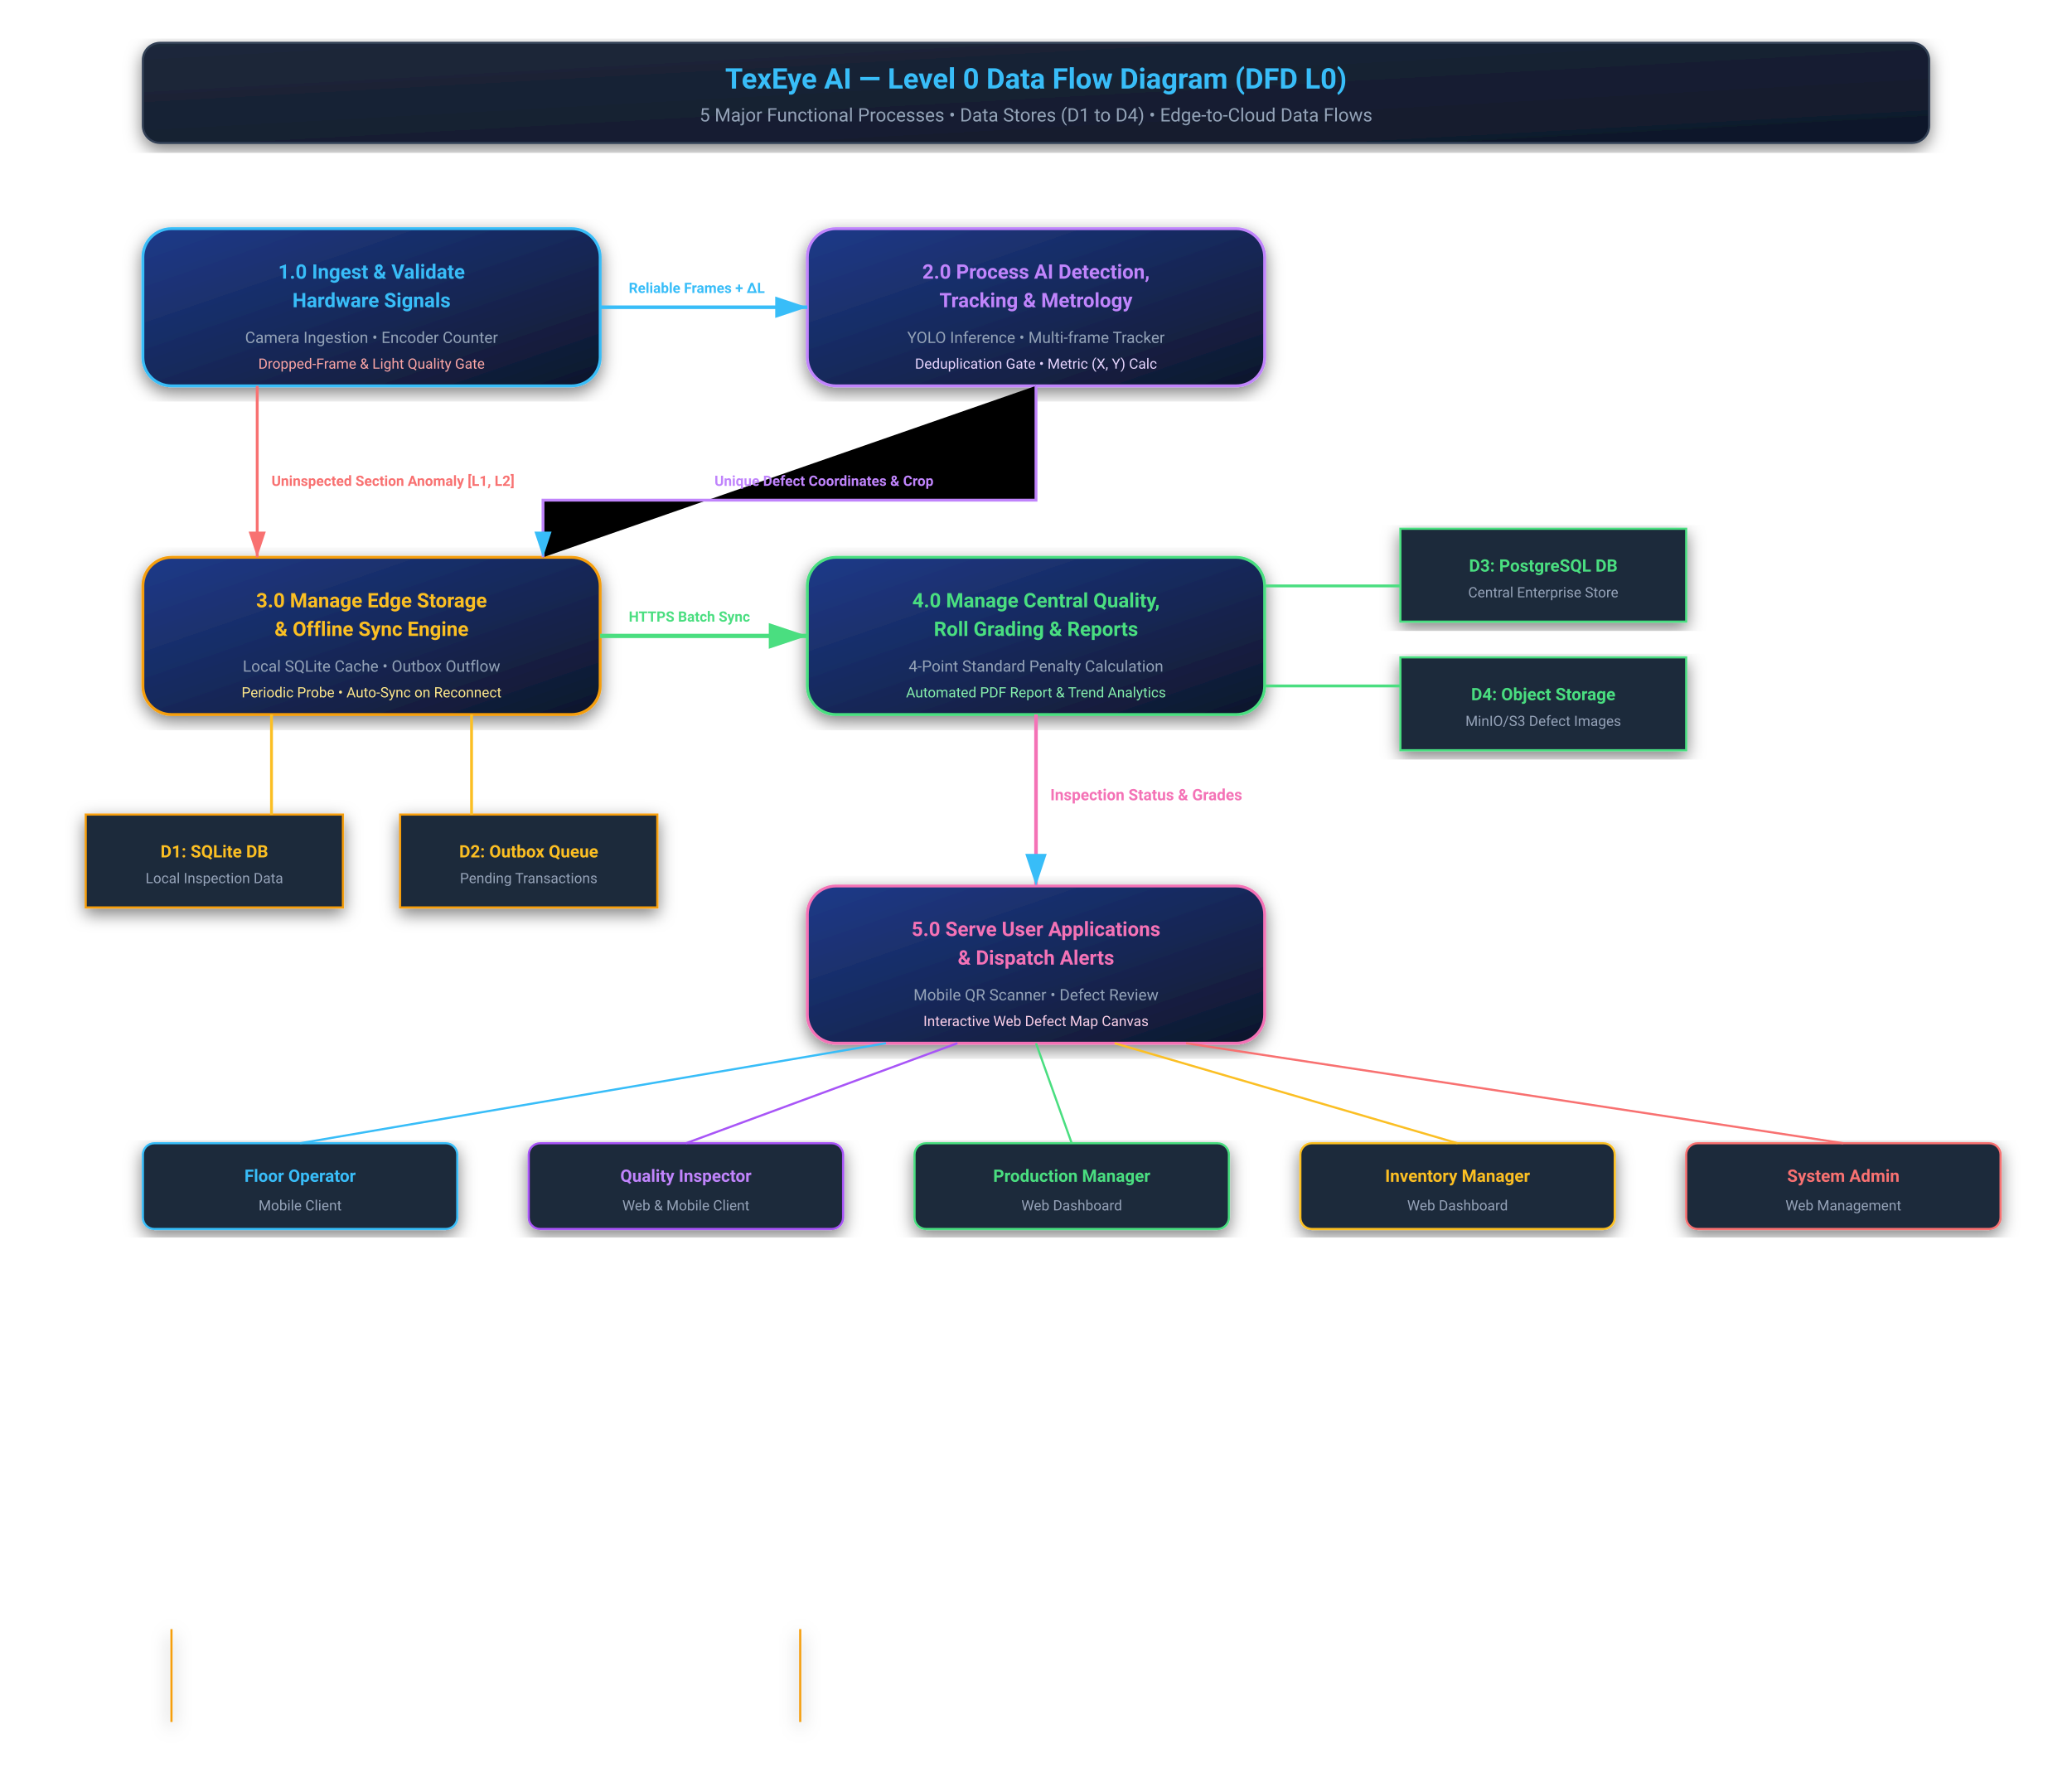
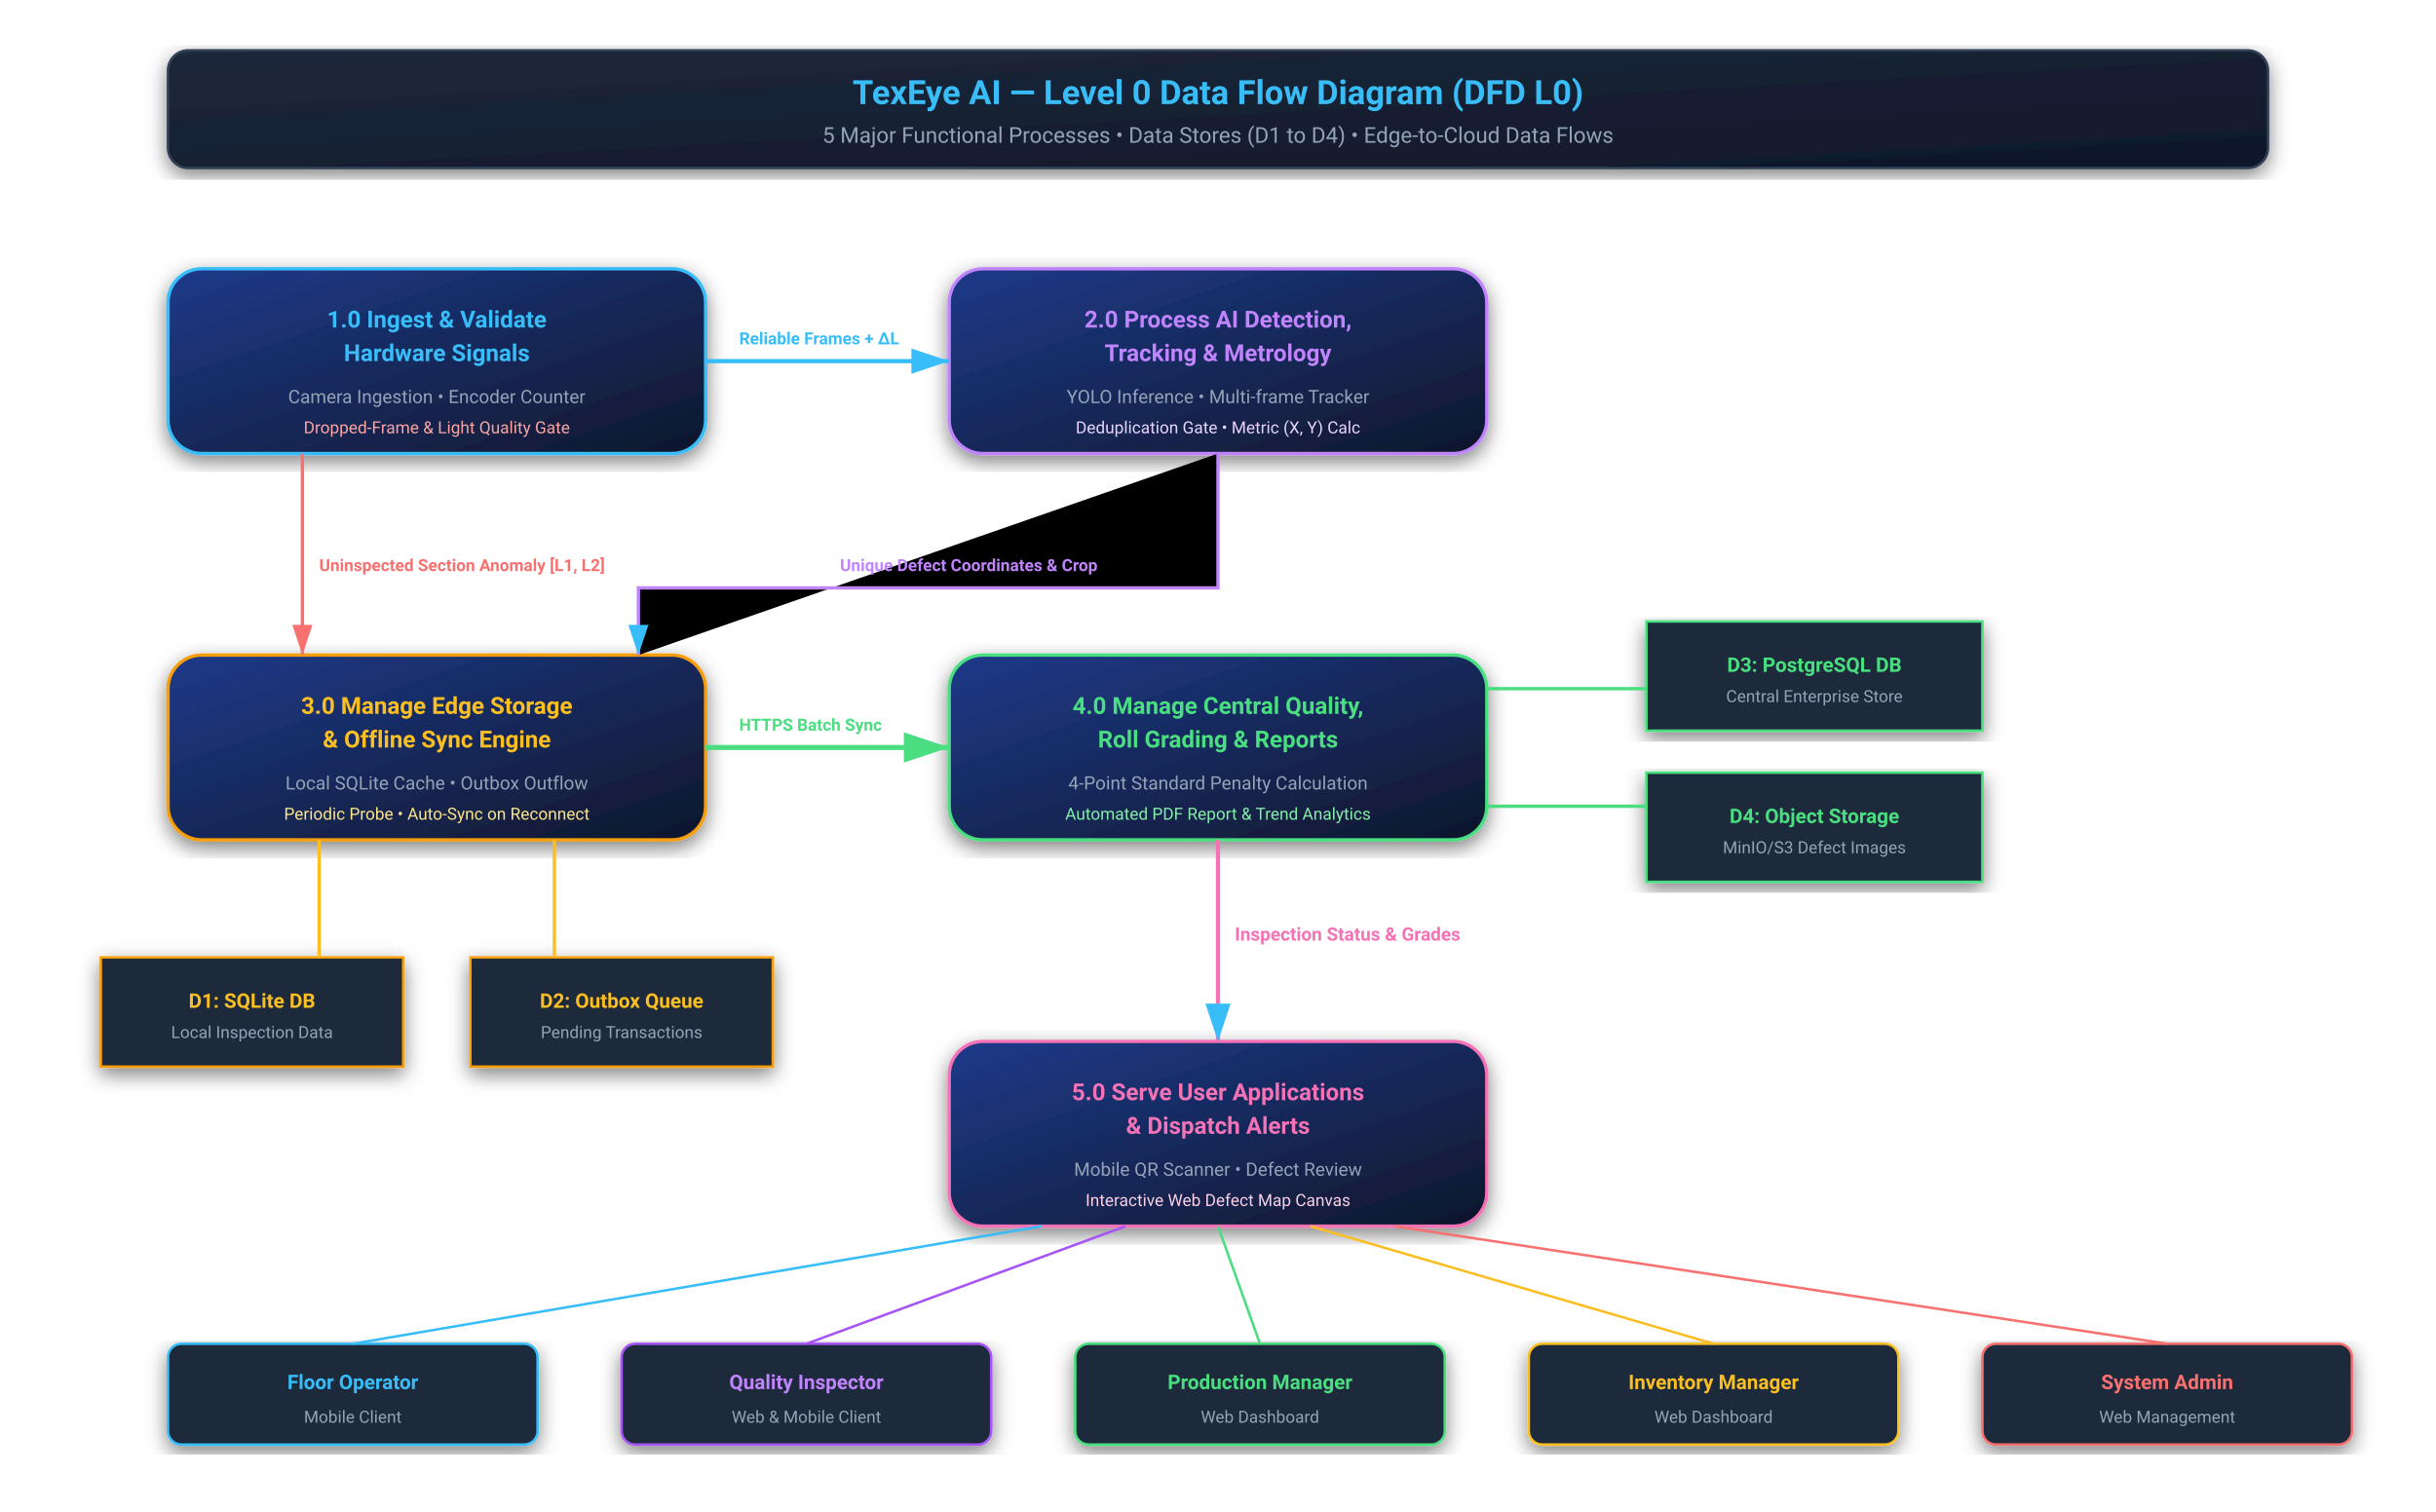
- <svg xmlns="http://www.w3.org/2000/svg" viewBox="0 0 1450 1250" width="100%" height="100%" style="background-color: #0b1120; font-family: -apple-system, BlinkMacSystemFont, 'Segoe UI', Roboto, Helvetica, Arial, sans-serif;">
+ <svg xmlns="http://www.w3.org/2000/svg" viewBox="0 0 1450 900" width="100%" height="100%" style="background-color: #0b1120; font-family: -apple-system, BlinkMacSystemFont, 'Segoe UI', Roboto, Helvetica, Arial, sans-serif;">
  <defs>
    <linearGradient id="hdr8" x1="0%" y1="0%" x2="100%" y2="100%">
      <stop offset="0%" stop-color="#1e293b" />
      <stop offset="100%" stop-color="#0f172a" />
    </linearGradient>
    <linearGradient id="pGrad" x1="0%" y1="0%" x2="100%" y2="100%">
      <stop offset="0%" stop-color="#1e3a8a" />
      <stop offset="100%" stop-color="#0f172a" />
    </linearGradient>
    <filter id="sh8" x="-10%" y="-10%" width="120%" height="120%">
      <feDropShadow dx="0" dy="4" stdDeviation="6" flood-color="#000000" flood-opacity="0.5" />
    </filter>
    <marker id="mB8" markerWidth="10" markerHeight="10" refX="9" refY="3" orient="auto">
      <path d="M0,0 L0,6 L9,3 z" fill="#38bdf8" />
    </marker>
    <marker id="mG8" markerWidth="10" markerHeight="10" refX="9" refY="3" orient="auto">
      <path d="M0,0 L0,6 L9,3 z" fill="#4ade80" />
    </marker>
    <marker id="mR8" markerWidth="10" markerHeight="10" refX="9" refY="3" orient="auto">
      <path d="M0,0 L0,6 L9,3 z" fill="#f87171" />
    </marker>
    <marker id="mY8" markerWidth="10" markerHeight="10" refX="9" refY="3" orient="auto">
      <path d="M0,0 L0,6 L9,3 z" fill="#fbbf24" />
    </marker>
  </defs>
  <g transform="translate(100, 30)" filter="url(#sh8)">
    <rect width="1250" height="70" rx="12" fill="url(#hdr8)" stroke="#334155" stroke-width="1.5" />
    <text x="625" y="32" fill="#38bdf8" font-size="20" font-weight="bold" text-anchor="middle">TexEye AI — Level 0 Data Flow Diagram (DFD L0)</text>
    <text x="625" y="55" fill="#94a3b8" font-size="13" text-anchor="middle">5 Major Functional Processes • Data Stores (D1 to D4) • Edge-to-Cloud Data Flows</text>
  </g>
  <g transform="translate(100, 160)" filter="url(#sh8)">
    <rect width="320" height="110" rx="20" fill="url(#pGrad)" stroke="#38bdf8" stroke-width="2" />
    <text x="160" y="35" fill="#38bdf8" font-size="14" font-weight="bold" text-anchor="middle">1.0 Ingest &amp; Validate</text>
    <text x="160" y="55" fill="#38bdf8" font-size="14" font-weight="bold" text-anchor="middle">Hardware Signals</text>
    <text x="160" y="80" fill="#94a3b8" font-size="11" text-anchor="middle">Camera Ingestion • Encoder Counter</text>
    <text x="160" y="98" fill="#fca5a5" font-size="10" text-anchor="middle">Dropped-Frame &amp; Light Quality Gate</text>
  </g>
  <g transform="translate(565, 160)" filter="url(#sh8)">
    <rect width="320" height="110" rx="20" fill="url(#pGrad)" stroke="#c084fc" stroke-width="2" />
    <text x="160" y="35" fill="#c084fc" font-size="14" font-weight="bold" text-anchor="middle">2.0 Process AI Detection,</text>
    <text x="160" y="55" fill="#c084fc" font-size="14" font-weight="bold" text-anchor="middle">Tracking &amp; Metrology</text>
    <text x="160" y="80" fill="#94a3b8" font-size="11" text-anchor="middle">YOLO Inference • Multi-frame Tracker</text>
    <text x="160" y="98" fill="#e9d5ff" font-size="10" text-anchor="middle">Deduplication Gate • Metric (X, Y) Calc</text>
  </g>
  <path d="M 420 215 L 565 215" stroke="#38bdf8" stroke-width="2.5" marker-end="url(#mB8)" />
  <text x="440" y="205" fill="#38bdf8" font-size="10" font-weight="bold">Reliable Frames + ΔL</text>
  <g transform="translate(100, 390)" filter="url(#sh8)">
    <rect width="320" height="110" rx="20" fill="url(#pGrad)" stroke="#f59e0b" stroke-width="2" />
    <text x="160" y="35" fill="#fbbf24" font-size="14" font-weight="bold" text-anchor="middle">3.0 Manage Edge Storage</text>
    <text x="160" y="55" fill="#fbbf24" font-size="14" font-weight="bold" text-anchor="middle">&amp; Offline Sync Engine</text>
    <text x="160" y="80" fill="#94a3b8" font-size="11" text-anchor="middle">Local SQLite Cache • Outbox Outflow</text>
    <text x="160" y="98" fill="#fde68a" font-size="10" text-anchor="middle">Periodic Probe • Auto-Sync on Reconnect</text>
  </g>
  <path d="M 180 270 L 180 390" stroke="#f87171" stroke-width="2" marker-end="url(#mR8)" />
  <text x="190" y="340" fill="#f87171" font-size="10" font-weight="bold">Uninspected Section Anomaly [L1, L2]</text>
  <path d="M 725 270 L 725 350 L 380 350 L 380 390" stroke="#c084fc" stroke-width="2" marker-end="url(#mB8)" />
  <text x="500" y="340" fill="#c084fc" font-size="10" font-weight="bold">Unique Defect Coordinates &amp; Crop</text>
  <g transform="translate(60, 570)" filter="url(#sh8)">
    <rect width="180" height="65" fill="#1e293b" stroke="#f59e0b" stroke-width="1.5" />
    <line x1="60" y1="570" x2="60" y2="635" stroke="#f59e0b" stroke-width="1.5" />
    <text x="90" y="30" fill="#fbbf24" font-size="12" font-weight="bold" text-anchor="middle">D1: SQLite DB</text>
    <text x="90" y="48" fill="#94a3b8" font-size="10" text-anchor="middle">Local Inspection Data</text>
  </g>
  <path d="M 190 500 L 190 570" stroke="#fbbf24" stroke-width="2" />
  <g transform="translate(280, 570)" filter="url(#sh8)">
    <rect width="180" height="65" fill="#1e293b" stroke="#f59e0b" stroke-width="1.5" />
    <line x1="280" y1="570" x2="280" y2="635" stroke="#f59e0b" stroke-width="1.5" />
    <text x="90" y="30" fill="#fbbf24" font-size="12" font-weight="bold" text-anchor="middle">D2: Outbox Queue</text>
    <text x="90" y="48" fill="#94a3b8" font-size="10" text-anchor="middle">Pending Transactions</text>
  </g>
  <path d="M 330 500 L 330 570" stroke="#fbbf24" stroke-width="2" />
  <g transform="translate(565, 390)" filter="url(#sh8)">
    <rect width="320" height="110" rx="20" fill="url(#pGrad)" stroke="#4ade80" stroke-width="2" />
    <text x="160" y="35" fill="#4ade80" font-size="14" font-weight="bold" text-anchor="middle">4.0 Manage Central Quality,</text>
    <text x="160" y="55" fill="#4ade80" font-size="14" font-weight="bold" text-anchor="middle">Roll Grading &amp; Reports</text>
    <text x="160" y="80" fill="#94a3b8" font-size="11" text-anchor="middle">4-Point Standard Penalty Calculation</text>
    <text x="160" y="98" fill="#86efac" font-size="10" text-anchor="middle">Automated PDF Report &amp; Trend Analytics</text>
  </g>
  <path d="M 420 445 L 565 445" stroke="#4ade80" stroke-width="3" marker-end="url(#mG8)" />
  <text x="440" y="435" fill="#4ade80" font-size="10" font-weight="bold">HTTPS Batch Sync</text>
  <g transform="translate(980, 370)" filter="url(#sh8)">
    <rect width="200" height="65" fill="#1e293b" stroke="#4ade80" stroke-width="1.5" />
    <text x="100" y="30" fill="#4ade80" font-size="12" font-weight="bold" text-anchor="middle">D3: PostgreSQL DB</text>
    <text x="100" y="48" fill="#94a3b8" font-size="10" text-anchor="middle">Central Enterprise Store</text>
  </g>
  <path d="M 885 410 L 980 410" stroke="#4ade80" stroke-width="2" />
  <g transform="translate(980, 460)" filter="url(#sh8)">
    <rect width="200" height="65" fill="#1e293b" stroke="#4ade80" stroke-width="1.5" />
    <text x="100" y="30" fill="#4ade80" font-size="12" font-weight="bold" text-anchor="middle">D4: Object Storage</text>
    <text x="100" y="48" fill="#94a3b8" font-size="10" text-anchor="middle">MinIO/S3 Defect Images</text>
  </g>
  <path d="M 885 480 L 980 480" stroke="#4ade80" stroke-width="2" />
  <g transform="translate(565, 620)" filter="url(#sh8)">
    <rect width="320" height="110" rx="20" fill="url(#pGrad)" stroke="#f472b6" stroke-width="2" />
    <text x="160" y="35" fill="#f472b6" font-size="14" font-weight="bold" text-anchor="middle">5.0 Serve User Applications</text>
    <text x="160" y="55" fill="#f472b6" font-size="14" font-weight="bold" text-anchor="middle">&amp; Dispatch Alerts</text>
    <text x="160" y="80" fill="#94a3b8" font-size="11" text-anchor="middle">Mobile QR Scanner • Defect Review</text>
    <text x="160" y="98" fill="#fbcfe8" font-size="10" text-anchor="middle">Interactive Web Defect Map Canvas</text>
  </g>
  <path d="M 725 500 L 725 620" stroke="#f472b6" stroke-width="2.5" marker-end="url(#mB8)" />
  <text x="735" y="560" fill="#f472b6" font-size="11" font-weight="bold">Inspection Status &amp; Grades</text>
  <g transform="translate(100, 800)" filter="url(#sh8)">
    <rect width="220" height="60" rx="8" fill="#1e293b" stroke="#38bdf8" stroke-width="1.5" />
    <text x="110" y="27" fill="#38bdf8" font-size="12" font-weight="bold" text-anchor="middle">Floor Operator</text>
    <text x="110" y="47" fill="#94a3b8" font-size="10" text-anchor="middle">Mobile Client</text>
  </g>
  <g transform="translate(370, 800)" filter="url(#sh8)">
    <rect width="220" height="60" rx="8" fill="#1e293b" stroke="#a855f7" stroke-width="1.5" />
    <text x="110" y="27" fill="#c084fc" font-size="12" font-weight="bold" text-anchor="middle">Quality Inspector</text>
    <text x="110" y="47" fill="#94a3b8" font-size="10" text-anchor="middle">Web &amp; Mobile Client</text>
  </g>
  <g transform="translate(640, 800)" filter="url(#sh8)">
    <rect width="220" height="60" rx="8" fill="#1e293b" stroke="#4ade80" stroke-width="1.5" />
    <text x="110" y="27" fill="#4ade80" font-size="12" font-weight="bold" text-anchor="middle">Production Manager</text>
    <text x="110" y="47" fill="#94a3b8" font-size="10" text-anchor="middle">Web Dashboard</text>
  </g>
  <g transform="translate(910, 800)" filter="url(#sh8)">
    <rect width="220" height="60" rx="8" fill="#1e293b" stroke="#fbbf24" stroke-width="1.5" />
    <text x="110" y="27" fill="#fbbf24" font-size="12" font-weight="bold" text-anchor="middle">Inventory Manager</text>
    <text x="110" y="47" fill="#94a3b8" font-size="10" text-anchor="middle">Web Dashboard</text>
  </g>
  <g transform="translate(1180, 800)" filter="url(#sh8)">
    <rect width="220" height="60" rx="8" fill="#1e293b" stroke="#f87171" stroke-width="1.5" />
    <text x="110" y="27" fill="#f87171" font-size="12" font-weight="bold" text-anchor="middle">System Admin</text>
    <text x="110" y="47" fill="#94a3b8" font-size="10" text-anchor="middle">Web Management</text>
  </g>
  <path d="M 620 730 L 210 800" stroke="#38bdf8" stroke-width="1.5" />
  <path d="M 670 730 L 480 800" stroke="#a855f7" stroke-width="1.5" />
  <path d="M 725 730 L 750 800" stroke="#4ade80" stroke-width="1.5" />
  <path d="M 780 730 L 1020 800" stroke="#fbbf24" stroke-width="1.5" />
  <path d="M 830 730 L 1290 800" stroke="#f87171" stroke-width="1.5" />
</svg>
